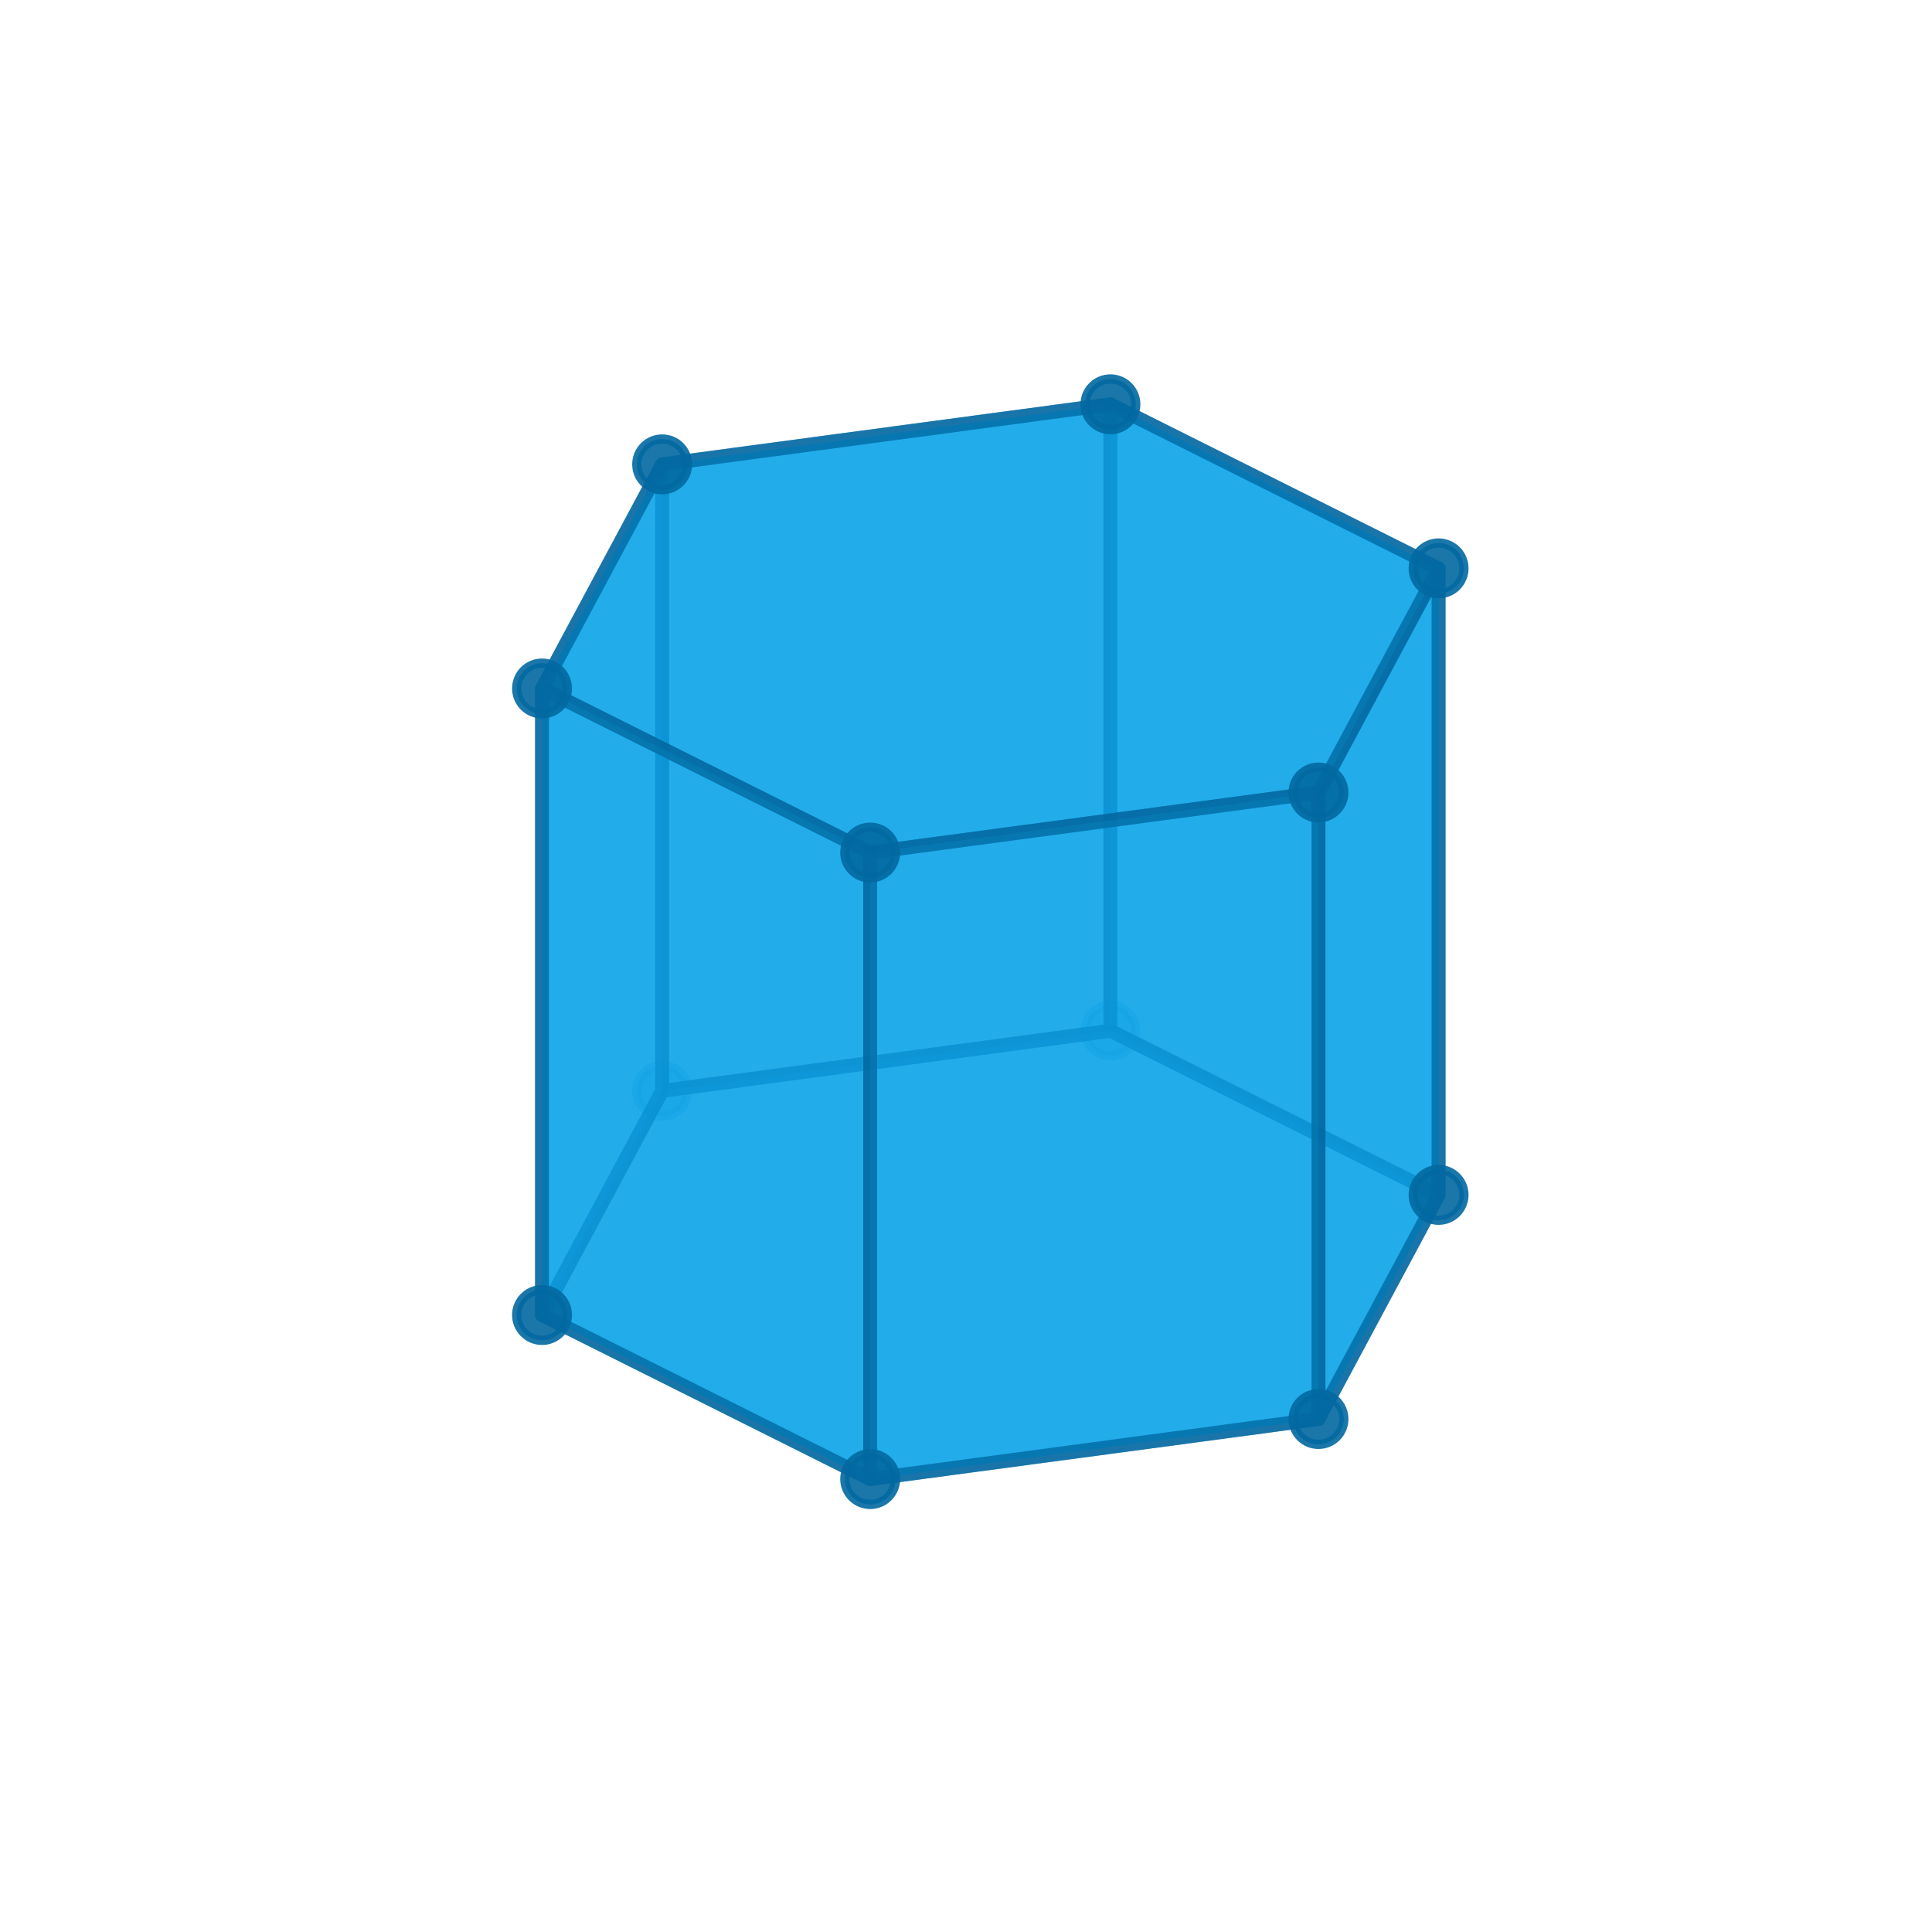
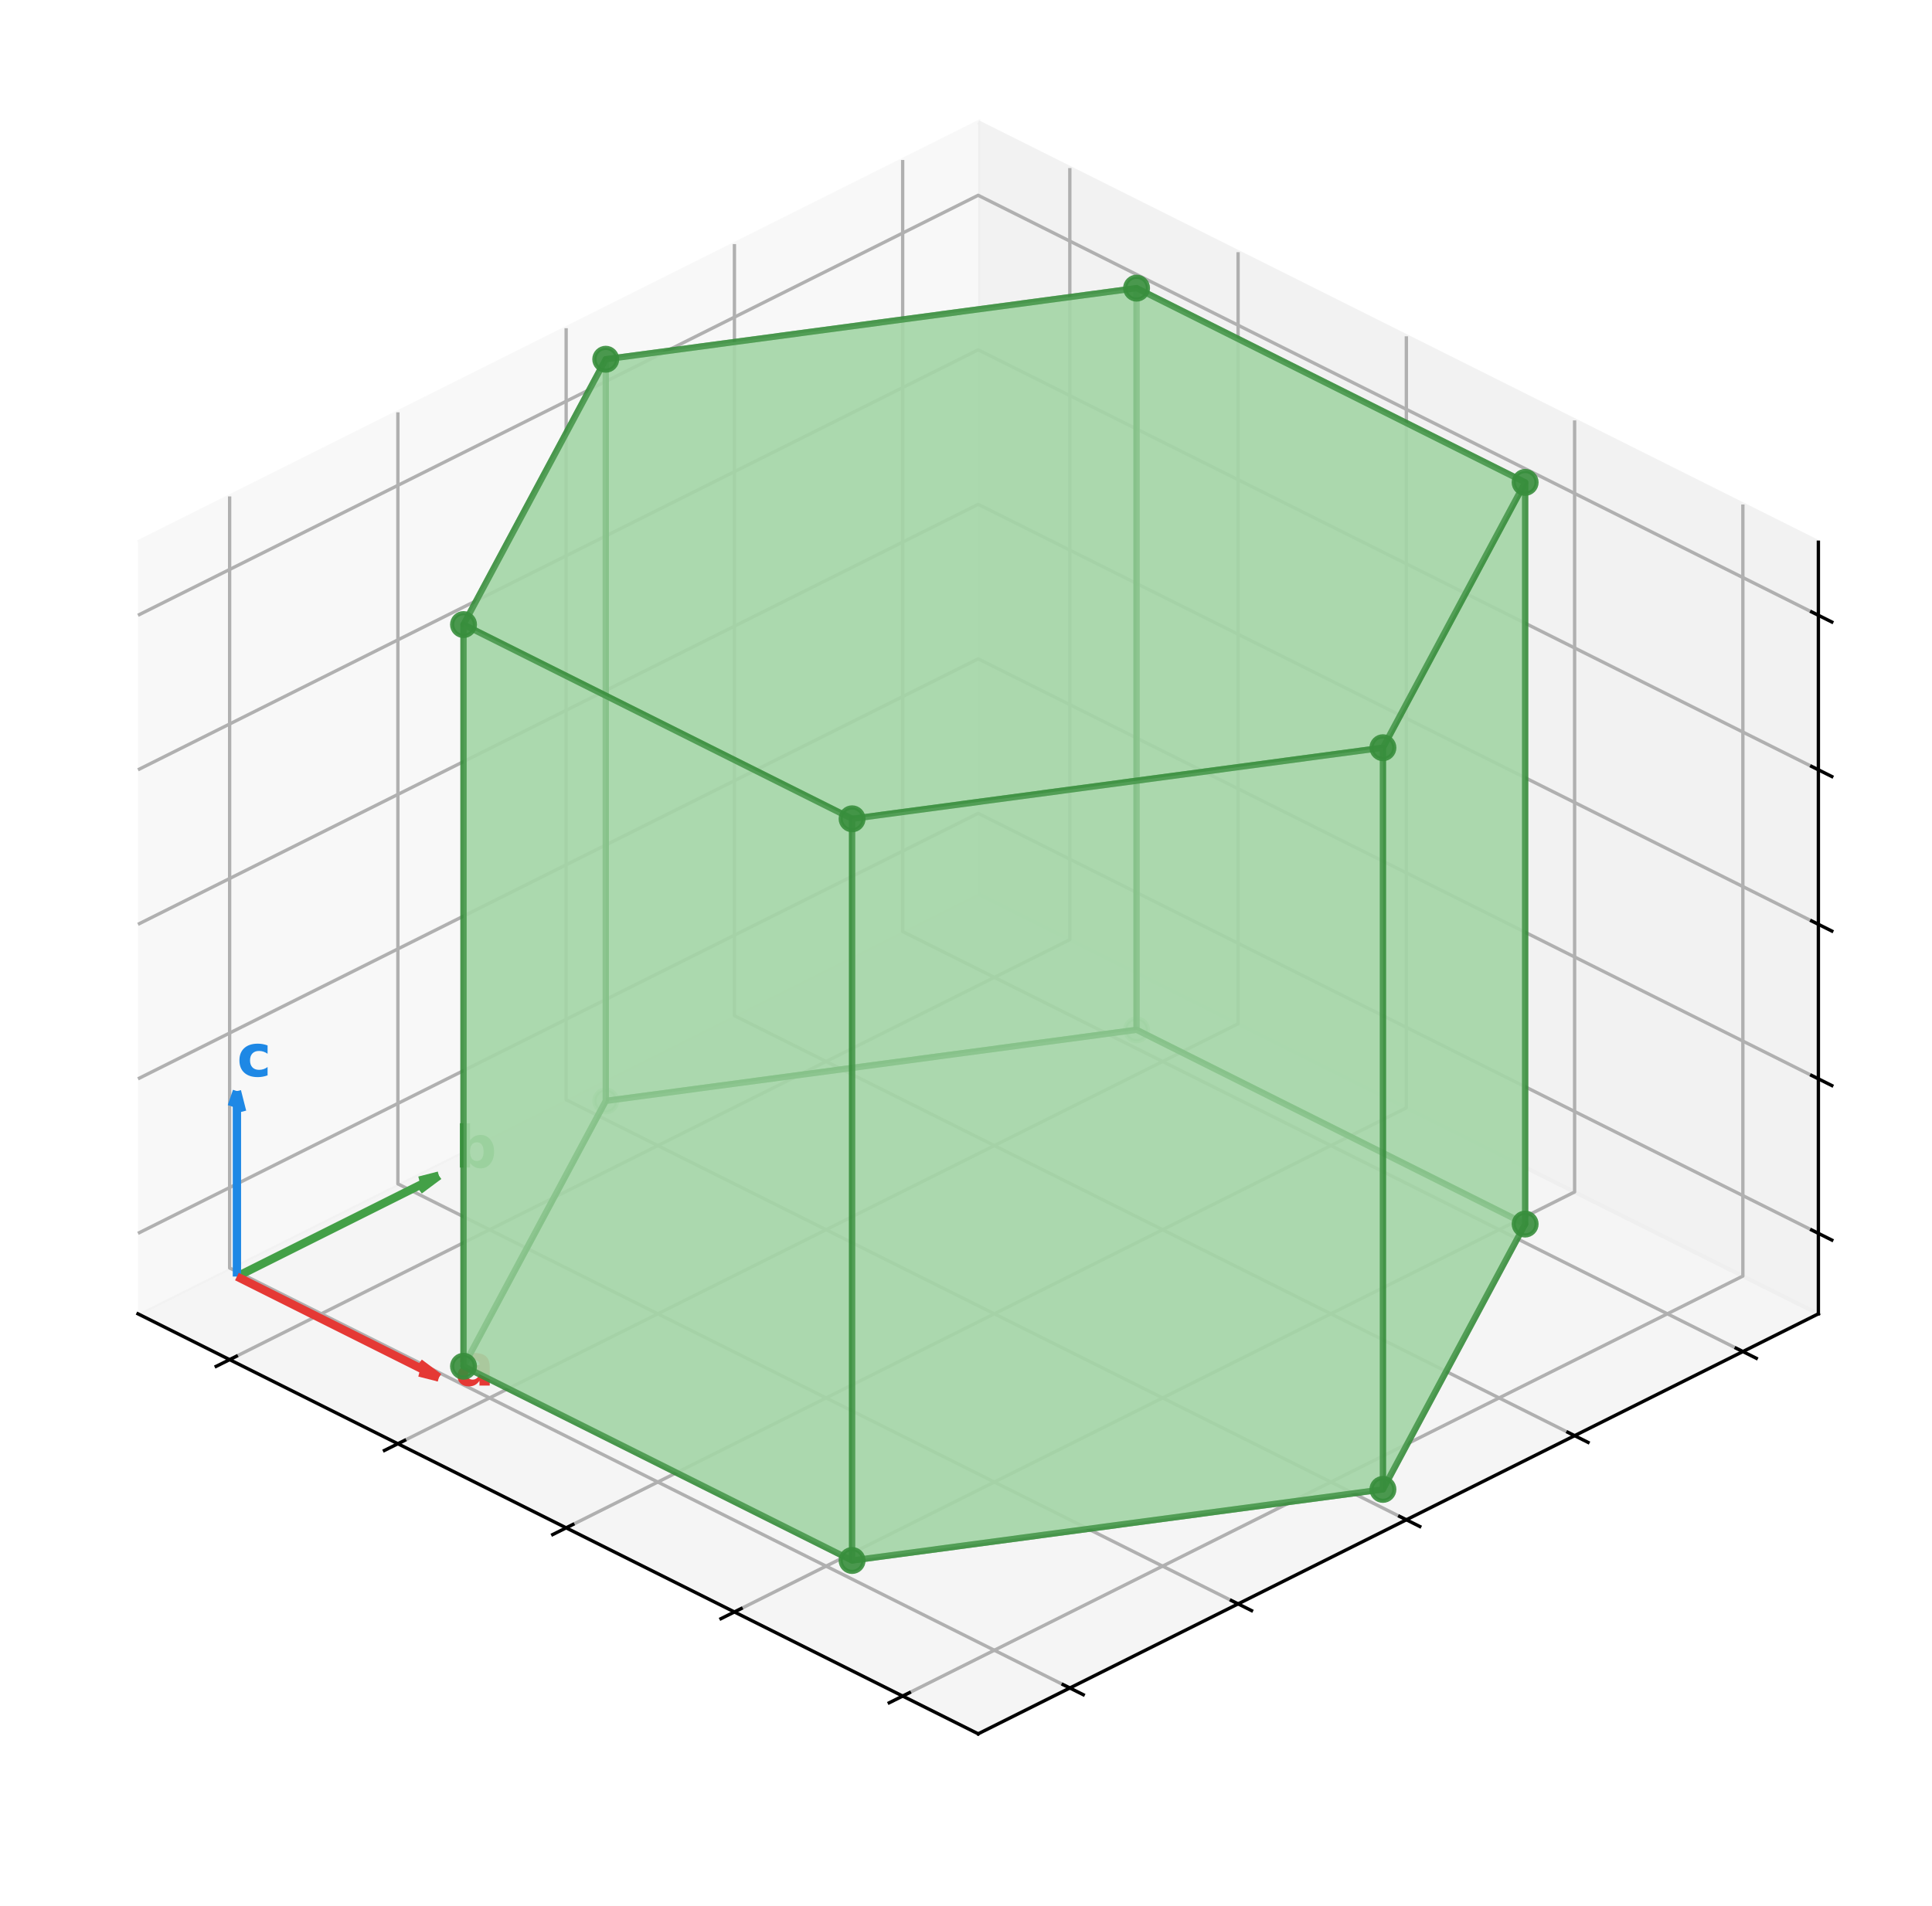
- <svg xmlns="http://www.w3.org/2000/svg" xmlns:xlink="http://www.w3.org/1999/xlink" width="208.8pt" height="208.8pt" viewBox="0 0 208.8 208.8" version="1.1">
+ <svg xmlns="http://www.w3.org/2000/svg" xmlns:xlink="http://www.w3.org/1999/xlink" width="464.059pt" height="457.92pt" viewBox="0 0 464.059 457.92" version="1.1">
  <defs>
    <style type="text/css">*{stroke-linejoin: round; stroke-linecap: butt}</style>
  </defs>
  <g id="figure_1">
    <g id="patch_1">
-       <path d="M 0 208.8  L 208.8 208.8  L 208.8 0  L 0 0  z " style="fill: #ffffff" />
+       <path d="M 0 457.92  L 464.059 457.92  L 464.059 0  L 0 0  z " style="fill: #ffffff" />
    </g>
    <g id="patch_2">
-       <path d="M 7.2 201.6  L 201.6 201.6  L 201.6 7.2  L 7.2 7.2  z " style="fill: #ffffff" />
+       <path d="M 7.2 450.72  L 450.72 450.72  L 450.72 7.2  L 7.2 7.2  z " style="fill: #ffffff" />
+     </g>
+     <g id="pane3d_1">
+       <g id="patch_3">
+         <path d="M 33.141 315.655  L 234.954 214.749  L 234.954 29.372  L 33.141 130.278  " style="fill: #f2f2f2; opacity: 0.5; stroke: #f2f2f2; stroke-linejoin: miter" />
+       </g>
+     </g>
+     <g id="pane3d_2">
+       <g id="patch_4">
+         <path d="M 234.954 214.749  L 436.766 315.655  L 436.766 130.278  L 234.954 29.372  " style="fill: #e6e6e6; opacity: 0.5; stroke: #e6e6e6; stroke-linejoin: miter" />
+       </g>
+     </g>
+     <g id="pane3d_3">
+       <g id="patch_5">
+         <path d="M 33.141 315.655  L 234.954 416.561  L 436.766 315.655  L 234.954 214.749  " style="fill: #ececec; opacity: 0.5; stroke: #ececec; stroke-linejoin: miter" />
+       </g>
+     </g>
+     <g id="grid3d_1">
+       <g id="Line3DCollection_1">
+         <path d="M 55.157 326.662  L 256.969 225.756  L 256.969 40.38  " style="fill: none; stroke: #b0b0b0; stroke-width: 0.8" />
+         <path d="M 95.572 346.87  L 297.384 245.964  L 297.384 60.588  " style="fill: none; stroke: #b0b0b0; stroke-width: 0.8" />
+         <path d="M 135.987 367.078  L 337.8 266.172  L 337.8 80.795  " style="fill: none; stroke: #b0b0b0; stroke-width: 0.8" />
+         <path d="M 176.403 387.285  L 378.215 286.379  L 378.215 101.003  " style="fill: none; stroke: #b0b0b0; stroke-width: 0.8" />
+         <path d="M 216.818 407.493  L 418.63 306.587  L 418.63 121.211  " style="fill: none; stroke: #b0b0b0; stroke-width: 0.8" />
+       </g>
+     </g>
+     <g id="grid3d_2">
+       <g id="Line3DCollection_2">
+         <path d="M 55.157 119.271  L 55.157 304.647  L 256.969 405.553  " style="fill: none; stroke: #b0b0b0; stroke-width: 0.8" />
+         <path d="M 95.572 99.063  L 95.572 284.439  L 297.384 385.345  " style="fill: none; stroke: #b0b0b0; stroke-width: 0.8" />
+         <path d="M 135.987 78.855  L 135.987 264.232  L 337.8 365.138  " style="fill: none; stroke: #b0b0b0; stroke-width: 0.8" />
+         <path d="M 176.403 58.648  L 176.403 244.024  L 378.215 344.93  " style="fill: none; stroke: #b0b0b0; stroke-width: 0.8" />
+         <path d="M 216.818 38.44  L 216.818 223.816  L 418.63 324.722  " style="fill: none; stroke: #b0b0b0; stroke-width: 0.8" />
+       </g>
+     </g>
+     <g id="grid3d_3">
+       <g id="Line3DCollection_3">
+         <path d="M 436.766 296.323  L 234.954 195.417  L 33.141 296.323  " style="fill: none; stroke: #b0b0b0; stroke-width: 0.8" />
+         <path d="M 436.766 259.199  L 234.954 158.293  L 33.141 259.199  " style="fill: none; stroke: #b0b0b0; stroke-width: 0.8" />
+         <path d="M 436.766 222.076  L 234.954 121.169  L 33.141 222.076  " style="fill: none; stroke: #b0b0b0; stroke-width: 0.8" />
+         <path d="M 436.766 184.952  L 234.954 84.046  L 33.141 184.952  " style="fill: none; stroke: #b0b0b0; stroke-width: 0.8" />
+         <path d="M 436.766 147.828  L 234.954 46.922  L 33.141 147.828  " style="fill: none; stroke: #b0b0b0; stroke-width: 0.8" />
+       </g>
+     </g>
+     <g id="axis3d_1">
+       <g id="line2d_1">
+         <path d="M 33.141 315.655  L 234.954 416.561  " style="fill: none; stroke: #000000; stroke-width: 0.8; stroke-linecap: square" />
+       </g>
+       <g id="xtick_1">
+         <g id="line2d_2">
+           <path d="M 56.771 325.855  L 51.928 328.277  " style="fill: none; stroke: #000000; stroke-width: 0.8; stroke-linecap: square" />
+         </g>
+       </g>
+       <g id="xtick_2">
+         <g id="line2d_3">
+           <path d="M 97.186 346.063  L 92.343 348.484  " style="fill: none; stroke: #000000; stroke-width: 0.8; stroke-linecap: square" />
+         </g>
+       </g>
+       <g id="xtick_3">
+         <g id="line2d_4">
+           <path d="M 137.602 366.27  L 132.758 368.692  " style="fill: none; stroke: #000000; stroke-width: 0.8; stroke-linecap: square" />
+         </g>
+       </g>
+       <g id="xtick_4">
+         <g id="line2d_5">
+           <path d="M 178.017 386.478  L 173.174 388.9  " style="fill: none; stroke: #000000; stroke-width: 0.8; stroke-linecap: square" />
+         </g>
+       </g>
+       <g id="xtick_5">
+         <g id="line2d_6">
+           <path d="M 218.433 406.686  L 213.589 409.108  " style="fill: none; stroke: #000000; stroke-width: 0.8; stroke-linecap: square" />
+         </g>
+       </g>
+     </g>
+     <g id="axis3d_2">
+       <g id="line2d_7">
+         <path d="M 436.766 315.655  L 234.954 416.561  " style="fill: none; stroke: #000000; stroke-width: 0.8; stroke-linecap: square" />
+       </g>
+       <g id="xtick_6">
+         <g id="line2d_8">
+           <path d="M 255.354 404.746  L 260.198 407.168  " style="fill: none; stroke: #000000; stroke-width: 0.8; stroke-linecap: square" />
+         </g>
+       </g>
+       <g id="xtick_7">
+         <g id="line2d_9">
+           <path d="M 295.77 384.538  L 300.613 386.96  " style="fill: none; stroke: #000000; stroke-width: 0.8; stroke-linecap: square" />
+         </g>
+       </g>
+       <g id="xtick_8">
+         <g id="line2d_10">
+           <path d="M 336.185 364.33  L 341.028 366.752  " style="fill: none; stroke: #000000; stroke-width: 0.8; stroke-linecap: square" />
+         </g>
+       </g>
+       <g id="xtick_9">
+         <g id="line2d_11">
+           <path d="M 376.6 344.123  L 381.444 346.544  " style="fill: none; stroke: #000000; stroke-width: 0.8; stroke-linecap: square" />
+         </g>
+       </g>
+       <g id="xtick_10">
+         <g id="line2d_12">
+           <path d="M 417.016 323.915  L 421.859 326.337  " style="fill: none; stroke: #000000; stroke-width: 0.8; stroke-linecap: square" />
+         </g>
+       </g>
+     </g>
+     <g id="axis3d_3">
+       <g id="line2d_13">
+         <path d="M 436.766 315.655  L 436.766 130.278  " style="fill: none; stroke: #000000; stroke-width: 0.8; stroke-linecap: square" />
+       </g>
+       <g id="xtick_11">
+         <g id="line2d_14">
+           <path d="M 435.151 295.516  L 439.995 297.938  " style="fill: none; stroke: #000000; stroke-width: 0.8; stroke-linecap: square" />
+         </g>
+       </g>
+       <g id="xtick_12">
+         <g id="line2d_15">
+           <path d="M 435.151 258.392  L 439.995 260.814  " style="fill: none; stroke: #000000; stroke-width: 0.8; stroke-linecap: square" />
+         </g>
+       </g>
+       <g id="xtick_13">
+         <g id="line2d_16">
+           <path d="M 435.151 221.268  L 439.995 223.69  " style="fill: none; stroke: #000000; stroke-width: 0.8; stroke-linecap: square" />
+         </g>
+       </g>
+       <g id="xtick_14">
+         <g id="line2d_17">
+           <path d="M 435.151 184.144  L 439.995 186.566  " style="fill: none; stroke: #000000; stroke-width: 0.8; stroke-linecap: square" />
+         </g>
+       </g>
+       <g id="xtick_15">
+         <g id="line2d_18">
+           <path d="M 435.151 147.02  L 439.995 149.442  " style="fill: none; stroke: #000000; stroke-width: 0.8; stroke-linecap: square" />
+         </g>
+       </g>
    </g>
    <g id="axes_1">
      <g id="Path3DCollection_1">
        <defs>
-           <path id="C0_0_f9326cdef5" d="M 0 2.739  C 0.726 2.739 1.423 2.45 1.936 1.936  C 2.45 1.423 2.739 0.726 2.739 -0  C 2.739 -0.726 2.45 -1.423 1.936 -1.936  C 1.423 -2.45 0.726 -2.739 0 -2.739  C -0.726 -2.739 -1.423 -2.45 -1.936 -1.936  C -2.45 -1.423 -2.739 -0.726 -2.739 0  C -2.739 0.726 -2.45 1.423 -1.936 1.936  C -1.423 2.45 -0.726 2.739 0 2.739  z " />
+           <path id="C0_0_9e98cbadf9" d="M 0 2.739  C 0.726 2.739 1.423 2.45 1.936 1.936  C 2.45 1.423 2.739 0.726 2.739 -0  C 2.739 -0.726 2.45 -1.423 1.936 -1.936  C 1.423 -2.45 0.726 -2.739 0 -2.739  C -0.726 -2.739 -1.423 -2.45 -1.936 -1.936  C -2.45 -1.423 -2.739 -0.726 -2.739 0  C -2.739 0.726 -2.45 1.423 -1.936 1.936  C -1.423 2.45 -0.726 2.739 0 2.739  z " />
        </defs>
-         <g clip-path="url(#p37908096ac)">
-           <use xlink:href="#C0_0_f9326cdef5" x="120.008" y="111.405" style="fill: #0369a1; fill-opacity: 0.3; stroke: #0369a1; stroke-opacity: 0.3" />
-         </g>
-         <g clip-path="url(#p37908096ac)">
-           <use xlink:href="#C0_0_f9326cdef5" x="71.561" y="117.895" style="fill: #0369a1; fill-opacity: 0.3; stroke: #0369a1; stroke-opacity: 0.3" />
-         </g>
+         <g clip-path="url(#p78a3636a04)">
+           <use xlink:href="#C0_0_9e98cbadf9" x="272.997" y="247.424" style="fill: #388e3c; fill-opacity: 0.3; stroke: #388e3c; stroke-opacity: 0.3" />
+         </g>
+         <g clip-path="url(#p78a3636a04)">
+           <use xlink:href="#C0_0_9e98cbadf9" x="145.498" y="264.505" style="fill: #388e3c; fill-opacity: 0.3; stroke: #388e3c; stroke-opacity: 0.3" />
+         </g>
+       </g>
+       <g id="text_1">
+         <g style="fill: #e53935" transform="translate(109.2857 332.8919) scale(0.14 -0.14)">
+           <defs>
+             <path id="DejaVuSans-Bold-61" d="M 2106 1575  Q 1756 1575 1579 1456  Q 1403 1338 1403 1106  Q 1403 894 1545 773  Q 1688 653 1941 653  Q 2256 653 2472 879  Q 2688 1106 2688 1447  L 2688 1575  L 2106 1575  z M 3816 1997  L 3816 0  L 2688 0  L 2688 519  Q 2463 200 2181 54  Q 1900 -91 1497 -91  Q 953 -91 614 226  Q 275 544 275 1050  Q 275 1666 698 1953  Q 1122 2241 2028 2241  L 2688 2241  L 2688 2328  Q 2688 2594 2478 2717  Q 2269 2841 1825 2841  Q 1466 2841 1156 2769  Q 847 2697 581 2553  L 581 3406  Q 941 3494 1303 3539  Q 1666 3584 2028 3584  Q 2975 3584 3395 3211  Q 3816 2838 3816 1997  z " transform="scale(0.015625)" />
+           </defs>
+           <use xlink:href="#DejaVuSans-Bold-61" />
+         </g>
+       </g>
+       <g id="text_2">
+         <g style="fill: #43a047" transform="translate(109.2857 280.5135) scale(0.14 -0.14)">
+           <defs>
+             <path id="DejaVuSans-Bold-62" d="M 2400 722  Q 2759 722 2948 984  Q 3138 1247 3138 1747  Q 3138 2247 2948 2509  Q 2759 2772 2400 2772  Q 2041 2772 1848 2508  Q 1656 2244 1656 1747  Q 1656 1250 1848 986  Q 2041 722 2400 722  z M 1656 2988  Q 1888 3294 2169 3439  Q 2450 3584 2816 3584  Q 3463 3584 3878 3070  Q 4294 2556 4294 1747  Q 4294 938 3878 423  Q 3463 -91 2816 -91  Q 2450 -91 2169 54  Q 1888 200 1656 506  L 1656 0  L 538 0  L 538 4863  L 1656 4863  L 1656 2988  z " transform="scale(0.015625)" />
+           </defs>
+           <use xlink:href="#DejaVuSans-Bold-62" />
+         </g>
+       </g>
+       <g id="text_3">
+         <g style="fill: #1e88e5" transform="translate(56.90727 258.59) scale(0.14 -0.14)">
+           <defs>
+             <path id="DejaVuSans-Bold-63" d="M 3366 3391  L 3366 2478  Q 3138 2634 2908 2709  Q 2678 2784 2431 2784  Q 1963 2784 1702 2511  Q 1441 2238 1441 1747  Q 1441 1256 1702 982  Q 1963 709 2431 709  Q 2694 709 2930 787  Q 3166 866 3366 1019  L 3366 103  Q 3103 6 2833 -42  Q 2563 -91 2291 -91  Q 1344 -91 809 395  Q 275 881 275 1747  Q 275 2613 809 3098  Q 1344 3584 2291 3584  Q 2566 3584 2833 3536  Q 3100 3488 3366 3391  z " transform="scale(0.015625)" />
+           </defs>
+           <use xlink:href="#DejaVuSans-Bold-63" />
+         </g>
+       </g>
+       <g id="Line3DCollection_4">
+         <path d="M 105.406 282.453  L 56.907 306.703  " clip-path="url(#p78a3636a04)" style="fill: none; stroke: #43a047; stroke-width: 2" />
+         <path d="M 105.406 282.453  L 100.721 285.949  " clip-path="url(#p78a3636a04)" style="fill: none; stroke: #43a047; stroke-width: 2" />
+         <path d="M 105.406 282.453  L 100.721 283.643  " clip-path="url(#p78a3636a04)" style="fill: none; stroke: #43a047; stroke-width: 2" />
+       </g>
+       <g id="Line3DCollection_5">
+         <path d="M 56.907 262.154  L 56.907 306.703  " clip-path="url(#p78a3636a04)" style="fill: none; stroke: #1e88e5; stroke-width: 2" />
+         <path d="M 56.907 262.154  L 55.652 265.829  " clip-path="url(#p78a3636a04)" style="fill: none; stroke: #1e88e5; stroke-width: 2" />
+         <path d="M 56.907 262.154  L 58.163 267.085  " clip-path="url(#p78a3636a04)" style="fill: none; stroke: #1e88e5; stroke-width: 2" />
+       </g>
+       <g id="Line3DCollection_6">
+         <path d="M 105.406 330.952  L 56.907 306.703  " clip-path="url(#p78a3636a04)" style="fill: none; stroke: #e53935; stroke-width: 2" />
+         <path d="M 105.406 330.952  L 100.721 329.763  " clip-path="url(#p78a3636a04)" style="fill: none; stroke: #e53935; stroke-width: 2" />
+         <path d="M 105.406 330.952  L 100.721 327.457  " clip-path="url(#p78a3636a04)" style="fill: none; stroke: #e53935; stroke-width: 2" />
      </g>
      <g id="Poly3DCollection_1">
-         <path d="M 120.008 43.694  L 120.008 111.405  L 71.561 117.895  L 71.561 50.185  z " clip-path="url(#p37908096ac)" style="fill: #0ea5e9; fill-opacity: 0.7; stroke: #0369a1; stroke-opacity: 0.7; stroke-width: 1.5" />
-         <path d="M 120.008 43.694  L 155.474 61.427  L 155.474 129.138  L 120.008 111.405  z " clip-path="url(#p37908096ac)" style="fill: #0ea5e9; fill-opacity: 0.7; stroke: #0369a1; stroke-opacity: 0.7; stroke-width: 1.5" />
-         <path d="M 71.561 117.895  L 120.008 111.405  L 155.474 129.138  L 142.493 153.361  L 94.046 159.852  L 58.58 142.119  z " clip-path="url(#p37908096ac)" style="fill: #0ea5e9; fill-opacity: 0.7; stroke: #0369a1; stroke-opacity: 0.7; stroke-width: 1.5" />
-         <path d="M 71.561 117.895  L 58.58 142.119  L 58.58 74.408  L 71.561 50.185  z " clip-path="url(#p37908096ac)" style="fill: #0ea5e9; fill-opacity: 0.7; stroke: #0369a1; stroke-opacity: 0.7; stroke-width: 1.5" />
-         <path d="M 142.493 85.651  L 142.493 153.361  L 155.474 129.138  L 155.474 61.427  z " clip-path="url(#p37908096ac)" style="fill: #0ea5e9; fill-opacity: 0.7; stroke: #0369a1; stroke-opacity: 0.7; stroke-width: 1.5" />
-         <path d="M 94.046 92.141  L 142.493 85.651  L 155.474 61.427  L 120.008 43.694  L 71.561 50.185  L 58.58 74.408  z " clip-path="url(#p37908096ac)" style="fill: #0ea5e9; fill-opacity: 0.7; stroke: #0369a1; stroke-opacity: 0.7; stroke-width: 1.5" />
-         <path d="M 58.58 74.408  L 58.58 142.119  L 94.046 159.852  L 94.046 92.141  z " clip-path="url(#p37908096ac)" style="fill: #0ea5e9; fill-opacity: 0.7; stroke: #0369a1; stroke-opacity: 0.7; stroke-width: 1.5" />
-         <path d="M 94.046 92.141  L 94.046 159.852  L 142.493 153.361  L 142.493 85.651  z " clip-path="url(#p37908096ac)" style="fill: #0ea5e9; fill-opacity: 0.7; stroke: #0369a1; stroke-opacity: 0.7; stroke-width: 1.5" />
+         <path d="M 272.997 69.229  L 272.997 247.424  L 145.498 264.505  L 145.498 86.31  z " clip-path="url(#p78a3636a04)" style="fill: #a5d6a7; fill-opacity: 0.7; stroke: #388e3c; stroke-opacity: 0.7; stroke-width: 1.5" />
+         <path d="M 272.997 69.229  L 366.332 115.896  L 366.332 294.091  L 272.997 247.424  z " clip-path="url(#p78a3636a04)" style="fill: #a5d6a7; fill-opacity: 0.7; stroke: #388e3c; stroke-opacity: 0.7; stroke-width: 1.5" />
+         <path d="M 145.498 264.505  L 272.997 247.424  L 366.332 294.091  L 332.169 357.841  L 204.67 374.922  L 111.335 328.255  z " clip-path="url(#p78a3636a04)" style="fill: #a5d6a7; fill-opacity: 0.7; stroke: #388e3c; stroke-opacity: 0.7; stroke-width: 1.5" />
+         <path d="M 145.498 264.505  L 111.335 328.255  L 111.335 150.06  L 145.498 86.31  z " clip-path="url(#p78a3636a04)" style="fill: #a5d6a7; fill-opacity: 0.7; stroke: #388e3c; stroke-opacity: 0.7; stroke-width: 1.5" />
+         <path d="M 332.169 179.646  L 332.169 357.841  L 366.332 294.091  L 366.332 115.896  z " clip-path="url(#p78a3636a04)" style="fill: #a5d6a7; fill-opacity: 0.7; stroke: #388e3c; stroke-opacity: 0.7; stroke-width: 1.5" />
+         <path d="M 204.67 196.727  L 332.169 179.646  L 366.332 115.896  L 272.997 69.229  L 145.498 86.31  L 111.335 150.06  z " clip-path="url(#p78a3636a04)" style="fill: #a5d6a7; fill-opacity: 0.7; stroke: #388e3c; stroke-opacity: 0.7; stroke-width: 1.5" />
+         <path d="M 111.335 150.06  L 111.335 328.255  L 204.67 374.922  L 204.67 196.727  z " clip-path="url(#p78a3636a04)" style="fill: #a5d6a7; fill-opacity: 0.7; stroke: #388e3c; stroke-opacity: 0.7; stroke-width: 1.5" />
+         <path d="M 204.67 196.727  L 204.67 374.922  L 332.169 357.841  L 332.169 179.646  z " clip-path="url(#p78a3636a04)" style="fill: #a5d6a7; fill-opacity: 0.7; stroke: #388e3c; stroke-opacity: 0.7; stroke-width: 1.5" />
      </g>
      <g id="Path3DCollection_2">
        <defs>
-           <path id="C1_0_f38438abd6" d="M 0 2.739  C 0.726 2.739 1.423 2.45 1.936 1.936  C 2.45 1.423 2.739 0.726 2.739 -0  C 2.739 -0.726 2.45 -1.423 1.936 -1.936  C 1.423 -2.45 0.726 -2.739 0 -2.739  C -0.726 -2.739 -1.423 -2.45 -1.936 -1.936  C -2.45 -1.423 -2.739 -0.726 -2.739 0  C -2.739 0.726 -2.45 1.423 -1.936 1.936  C -1.423 2.45 -0.726 2.739 0 2.739  z " />
+           <path id="C1_0_ee4566e3b4" d="M 0 2.739  C 0.726 2.739 1.423 2.45 1.936 1.936  C 2.45 1.423 2.739 0.726 2.739 -0  C 2.739 -0.726 2.45 -1.423 1.936 -1.936  C 1.423 -2.45 0.726 -2.739 0 -2.739  C -0.726 -2.739 -1.423 -2.45 -1.936 -1.936  C -2.45 -1.423 -2.739 -0.726 -2.739 0  C -2.739 0.726 -2.45 1.423 -1.936 1.936  C -1.423 2.45 -0.726 2.739 0 2.739  z " />
        </defs>
-         <g clip-path="url(#p37908096ac)">
-           <use xlink:href="#C1_0_f38438abd6" x="155.474" y="129.138" style="fill: #0369a1; fill-opacity: 0.9; stroke: #0369a1; stroke-opacity: 0.9" />
-         </g>
-         <g clip-path="url(#p37908096ac)">
-           <use xlink:href="#C1_0_f38438abd6" x="120.008" y="43.694" style="fill: #0369a1; fill-opacity: 0.9; stroke: #0369a1; stroke-opacity: 0.9" />
-         </g>
-         <g clip-path="url(#p37908096ac)">
-           <use xlink:href="#C1_0_f38438abd6" x="71.561" y="50.185" style="fill: #0369a1; fill-opacity: 0.9; stroke: #0369a1; stroke-opacity: 0.9" />
-         </g>
-         <g clip-path="url(#p37908096ac)">
-           <use xlink:href="#C1_0_f38438abd6" x="58.58" y="142.119" style="fill: #0369a1; fill-opacity: 0.9; stroke: #0369a1; stroke-opacity: 0.9" />
-         </g>
-         <g clip-path="url(#p37908096ac)">
-           <use xlink:href="#C1_0_f38438abd6" x="155.474" y="61.427" style="fill: #0369a1; fill-opacity: 0.9; stroke: #0369a1; stroke-opacity: 0.9" />
-         </g>
-         <g clip-path="url(#p37908096ac)">
-           <use xlink:href="#C1_0_f38438abd6" x="142.493" y="153.361" style="fill: #0369a1; fill-opacity: 0.9; stroke: #0369a1; stroke-opacity: 0.9" />
-         </g>
-         <g clip-path="url(#p37908096ac)">
-           <use xlink:href="#C1_0_f38438abd6" x="94.046" y="159.852" style="fill: #0369a1; fill-opacity: 0.9; stroke: #0369a1; stroke-opacity: 0.9" />
-         </g>
-         <g clip-path="url(#p37908096ac)">
-           <use xlink:href="#C1_0_f38438abd6" x="58.58" y="74.408" style="fill: #0369a1; fill-opacity: 0.9; stroke: #0369a1; stroke-opacity: 0.9" />
-         </g>
-         <g clip-path="url(#p37908096ac)">
-           <use xlink:href="#C1_0_f38438abd6" x="142.493" y="85.651" style="fill: #0369a1; fill-opacity: 0.9; stroke: #0369a1; stroke-opacity: 0.9" />
-         </g>
-         <g clip-path="url(#p37908096ac)">
-           <use xlink:href="#C1_0_f38438abd6" x="94.046" y="92.141" style="fill: #0369a1; fill-opacity: 0.9; stroke: #0369a1; stroke-opacity: 0.9" />
+         <g clip-path="url(#p78a3636a04)">
+           <use xlink:href="#C1_0_ee4566e3b4" x="366.332" y="294.091" style="fill: #388e3c; fill-opacity: 0.9; stroke: #388e3c; stroke-opacity: 0.9" />
+         </g>
+         <g clip-path="url(#p78a3636a04)">
+           <use xlink:href="#C1_0_ee4566e3b4" x="272.997" y="69.229" style="fill: #388e3c; fill-opacity: 0.9; stroke: #388e3c; stroke-opacity: 0.9" />
+         </g>
+         <g clip-path="url(#p78a3636a04)">
+           <use xlink:href="#C1_0_ee4566e3b4" x="145.498" y="86.31" style="fill: #388e3c; fill-opacity: 0.9; stroke: #388e3c; stroke-opacity: 0.9" />
+         </g>
+         <g clip-path="url(#p78a3636a04)">
+           <use xlink:href="#C1_0_ee4566e3b4" x="111.335" y="328.255" style="fill: #388e3c; fill-opacity: 0.9; stroke: #388e3c; stroke-opacity: 0.9" />
+         </g>
+         <g clip-path="url(#p78a3636a04)">
+           <use xlink:href="#C1_0_ee4566e3b4" x="366.332" y="115.896" style="fill: #388e3c; fill-opacity: 0.9; stroke: #388e3c; stroke-opacity: 0.9" />
+         </g>
+         <g clip-path="url(#p78a3636a04)">
+           <use xlink:href="#C1_0_ee4566e3b4" x="332.169" y="357.841" style="fill: #388e3c; fill-opacity: 0.9; stroke: #388e3c; stroke-opacity: 0.9" />
+         </g>
+         <g clip-path="url(#p78a3636a04)">
+           <use xlink:href="#C1_0_ee4566e3b4" x="204.67" y="374.922" style="fill: #388e3c; fill-opacity: 0.9; stroke: #388e3c; stroke-opacity: 0.9" />
+         </g>
+         <g clip-path="url(#p78a3636a04)">
+           <use xlink:href="#C1_0_ee4566e3b4" x="111.335" y="150.06" style="fill: #388e3c; fill-opacity: 0.9; stroke: #388e3c; stroke-opacity: 0.9" />
+         </g>
+         <g clip-path="url(#p78a3636a04)">
+           <use xlink:href="#C1_0_ee4566e3b4" x="332.169" y="179.646" style="fill: #388e3c; fill-opacity: 0.9; stroke: #388e3c; stroke-opacity: 0.9" />
+         </g>
+         <g clip-path="url(#p78a3636a04)">
+           <use xlink:href="#C1_0_ee4566e3b4" x="204.67" y="196.727" style="fill: #388e3c; fill-opacity: 0.9; stroke: #388e3c; stroke-opacity: 0.9" />
        </g>
      </g>
    </g>
  </g>
  <defs>
-     <clipPath id="p37908096ac">
-       <rect x="7.2" y="7.2" width="194.4" height="194.4" />
+     <clipPath id="p78a3636a04">
+       <rect x="7.2" y="7.2" width="443.52" height="443.52" />
    </clipPath>
  </defs>
</svg>
